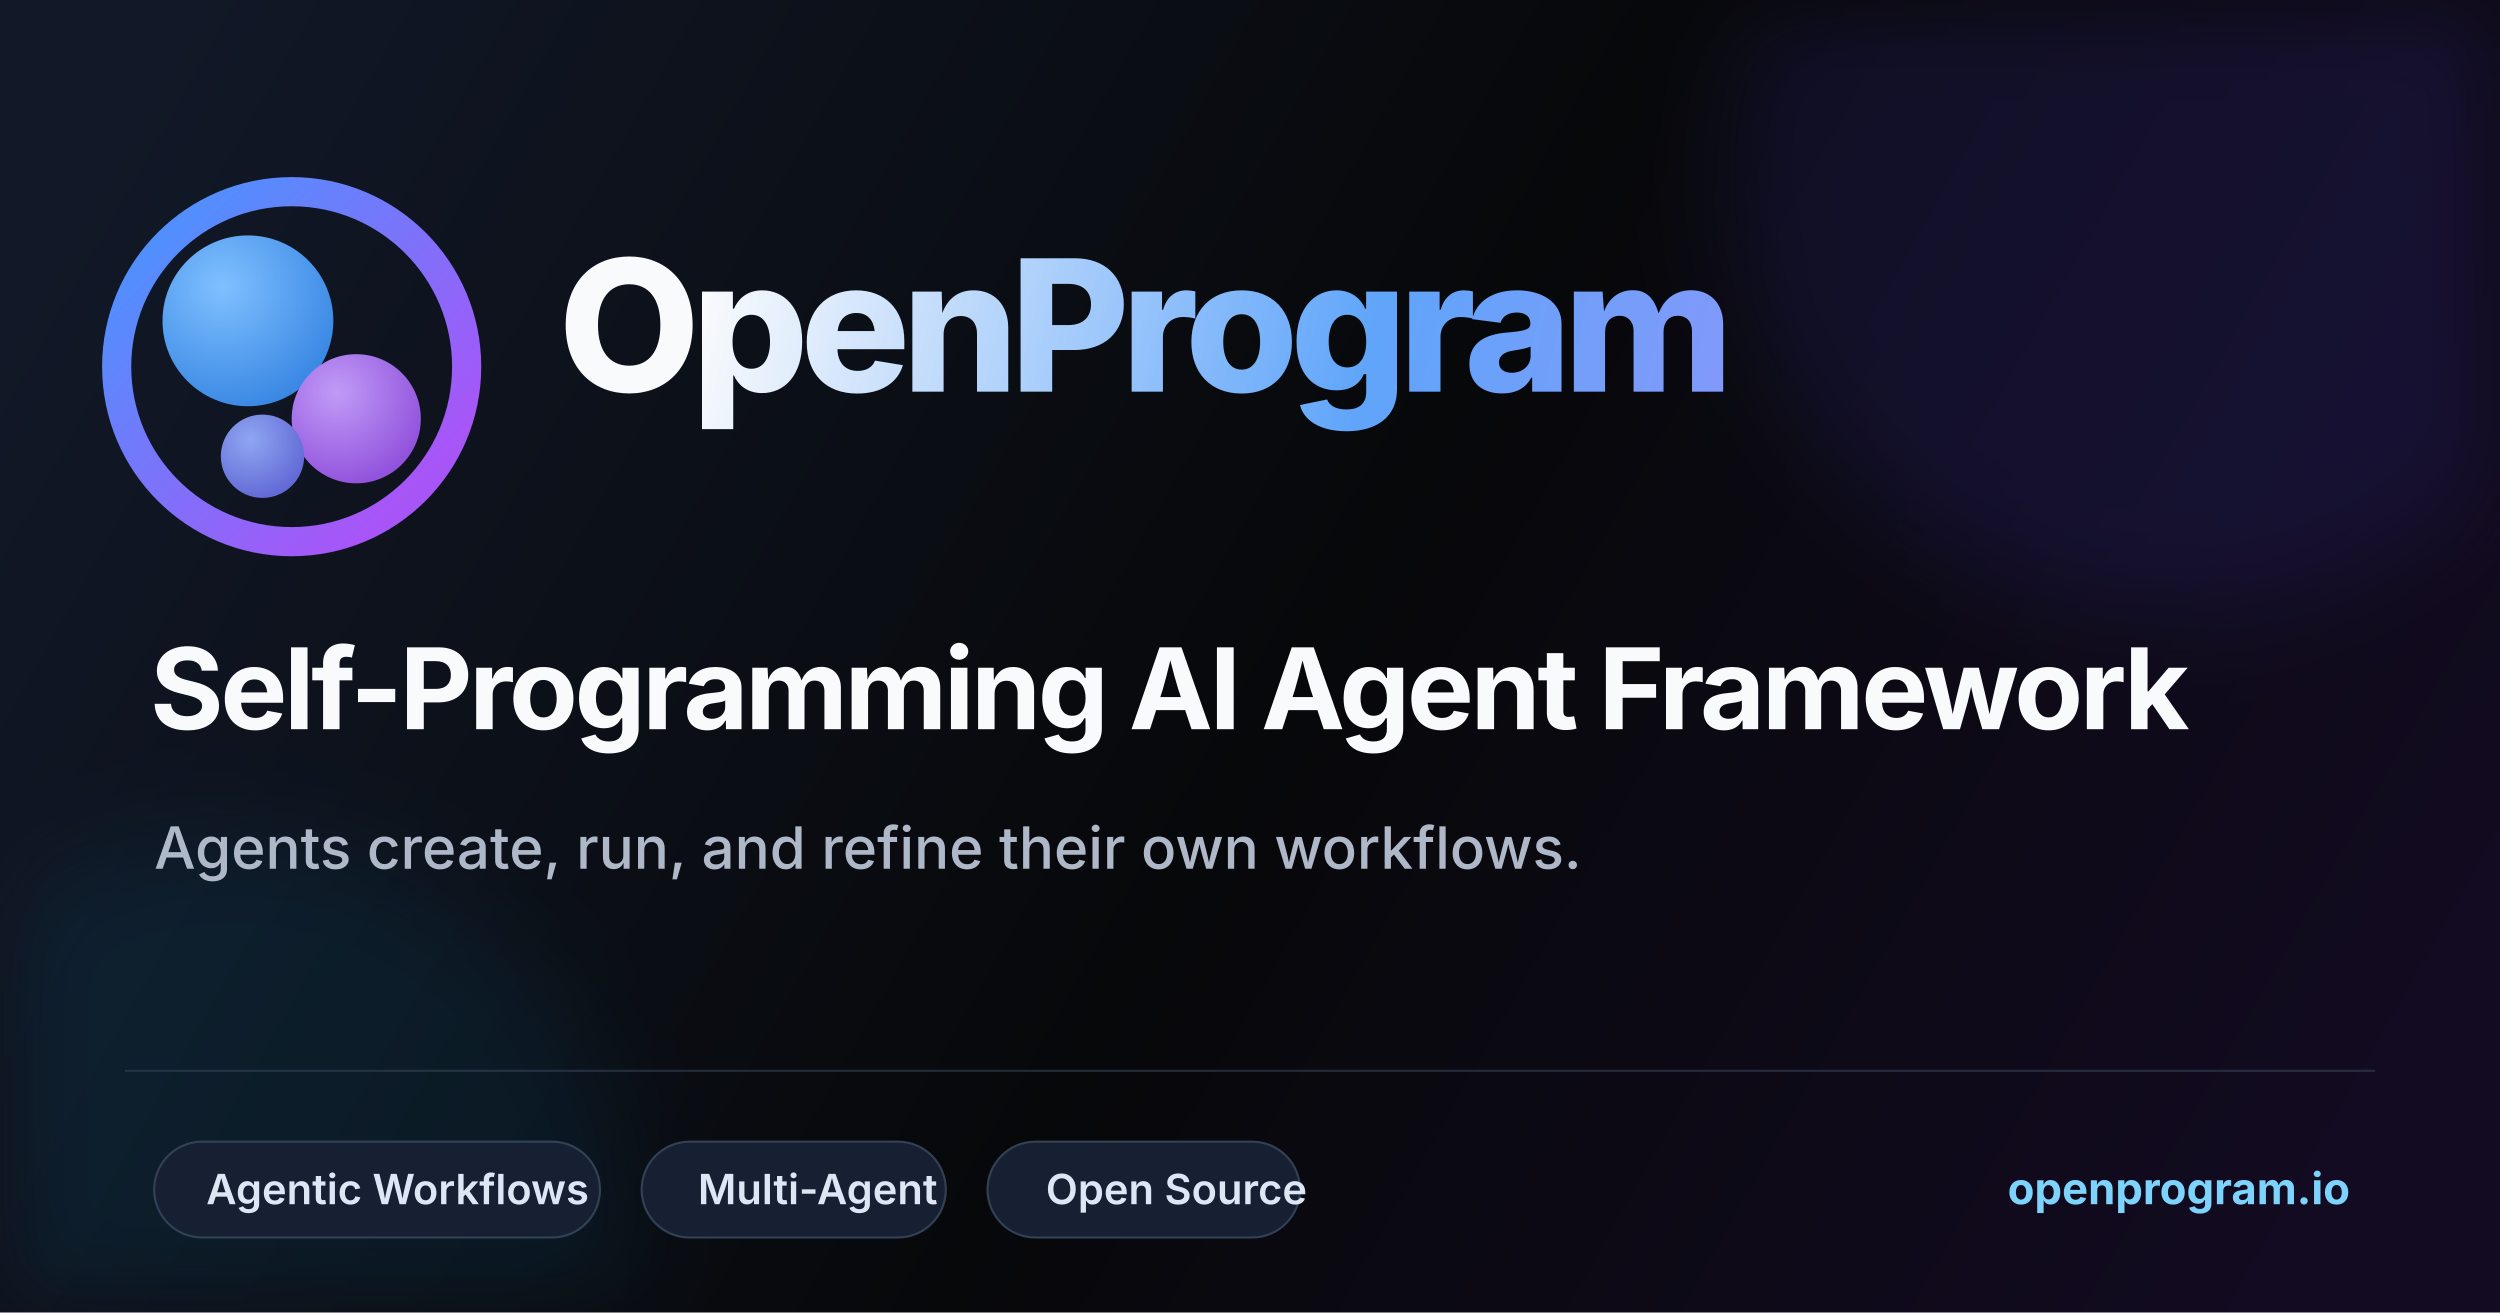
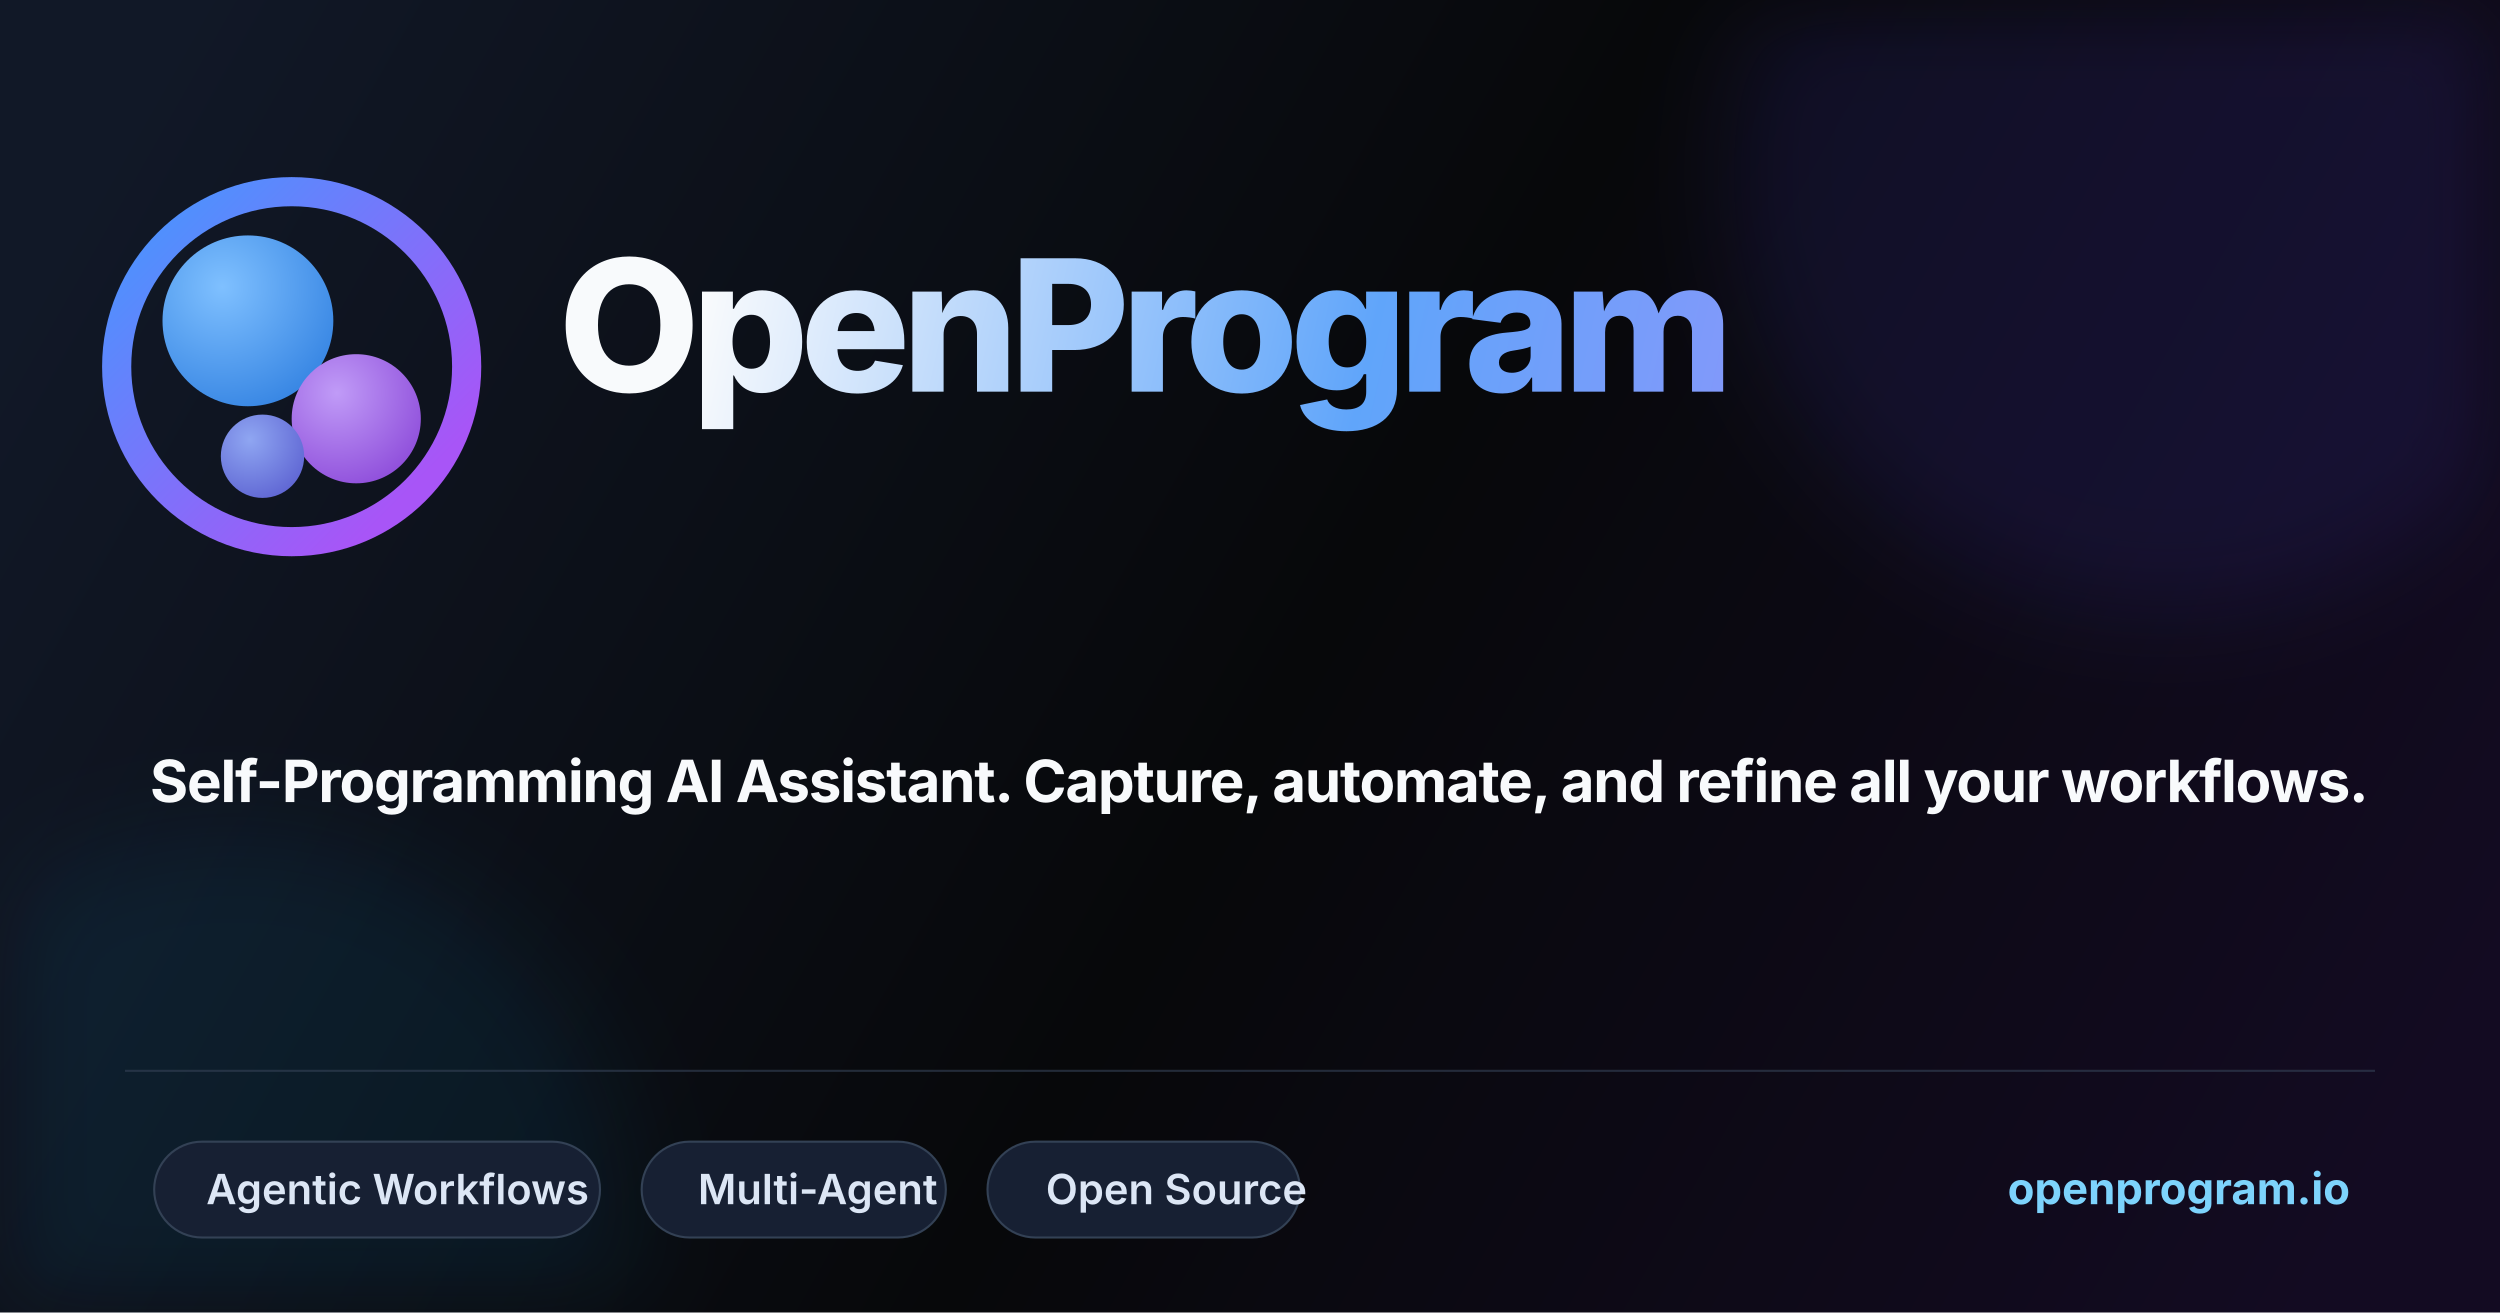
<svg xmlns="http://www.w3.org/2000/svg" width="1200" height="630" viewBox="0 0 1200 630" role="img" aria-labelledby="title desc">
  <defs>
    <linearGradient id="bg" x1="80" y1="20" x2="1120" y2="610" gradientUnits="userSpaceOnUse">
      <stop stop-color="#111827" />
      <stop offset="0.52" stop-color="#07080A" />
      <stop offset="1" stop-color="#130B22" />
    </linearGradient>
    <linearGradient id="ring" x1="64" y1="64" x2="216" y2="216" gradientUnits="userSpaceOnUse">
      <stop stop-color="#3B9EFF" />
      <stop offset="1" stop-color="#A855F7" />
    </linearGradient>
    <radialGradient id="blue" cx="0.35" cy="0.3" r="0.85">
      <stop stop-color="#7FC0FF" />
      <stop offset="1" stop-color="#2F7FE0" />
    </radialGradient>
    <radialGradient id="violet" cx="0.35" cy="0.3" r="0.85">
      <stop stop-color="#C09BF7" />
      <stop offset="1" stop-color="#8A46D8" />
    </radialGradient>
    <radialGradient id="indigo" cx="0.35" cy="0.3" r="0.85">
      <stop stop-color="#8FA6F2" />
      <stop offset="1" stop-color="#5A5FD0" />
    </radialGradient>
    <linearGradient id="word" x1="340" y1="140" x2="1010" y2="290" gradientUnits="userSpaceOnUse">
      <stop stop-color="#F8FAFC" />
      <stop offset="0.46" stop-color="#60A5FA" />
      <stop offset="1" stop-color="#A78BFA" />
    </linearGradient>
    <clipPath id="inside">
      <circle cx="140" cy="176" r="74" />
    </clipPath>
    <filter id="glow" x="-50%" y="-50%" width="200%" height="200%">
      <feGaussianBlur stdDeviation="24" />
    </filter>
  </defs>
  <rect width="1200" height="630" fill="url(#bg)" />
  <circle cx="1040" cy="84" r="210" fill="#4F46E5" opacity="0.12" filter="url(#glow)" />
  <circle cx="112" cy="590" r="190" fill="#0EA5E9" opacity="0.08" filter="url(#glow)" />
  <path d="M60 514H1140" stroke="#334155" opacity="0.62" />
  <circle cx="140" cy="176" r="84" fill="none" stroke="url(#ring)" stroke-width="14" />
  <g clip-path="url(#inside)">
    <circle cx="119" cy="154" r="41" fill="url(#blue)" />
    <circle cx="171" cy="201" r="31" fill="url(#violet)" />
    <circle cx="126" cy="219" r="20" fill="url(#indigo)" />
  </g>
  <text x="268" y="188" fill="url(#word)" font-family="Inter, Arial, sans-serif" font-size="88" font-weight="760" letter-spacing="-4">OpenProgram</text>
-   <text x="72" y="350" fill="#F8FAFC" font-family="Inter, Arial, sans-serif" font-size="54" font-weight="700" letter-spacing="-1.6">Self-Programming AI Agent Framework</text>
-   <text x="74" y="417" fill="#AEB8C8" font-family="Inter, Arial, sans-serif" font-size="28" font-weight="460">Agents create, run, and refine their own workflows.</text>
+   <text x="72" y="385" fill="#F8FAFC" font-family="Inter, Arial, sans-serif" font-size="28" font-weight="650" letter-spacing="-0.6">Self-Programming AI Assistant. Capture, automate, and refine all your workflows.</text>
  <g font-family="Inter, Arial, sans-serif" font-size="20" font-weight="620" fill="#DCE6F5">
    <rect x="74" y="548" width="214" height="46" rx="23" fill="#172033" stroke="#334155" />
    <text x="99" y="578">Agentic Workflows</text>
    <rect x="308" y="548" width="146" height="46" rx="23" fill="#172033" stroke="#334155" />
    <text x="335" y="578">Multi-Agent</text>
    <rect x="474" y="548" width="150" height="46" rx="23" fill="#172033" stroke="#334155" />
    <text x="502" y="578">Open Source</text>
  </g>
  <text x="1128" y="578" text-anchor="end" fill="#7DD3FC" font-family="Inter, Arial, sans-serif" font-size="21" font-weight="650">openprogram.io</text>
</svg>
